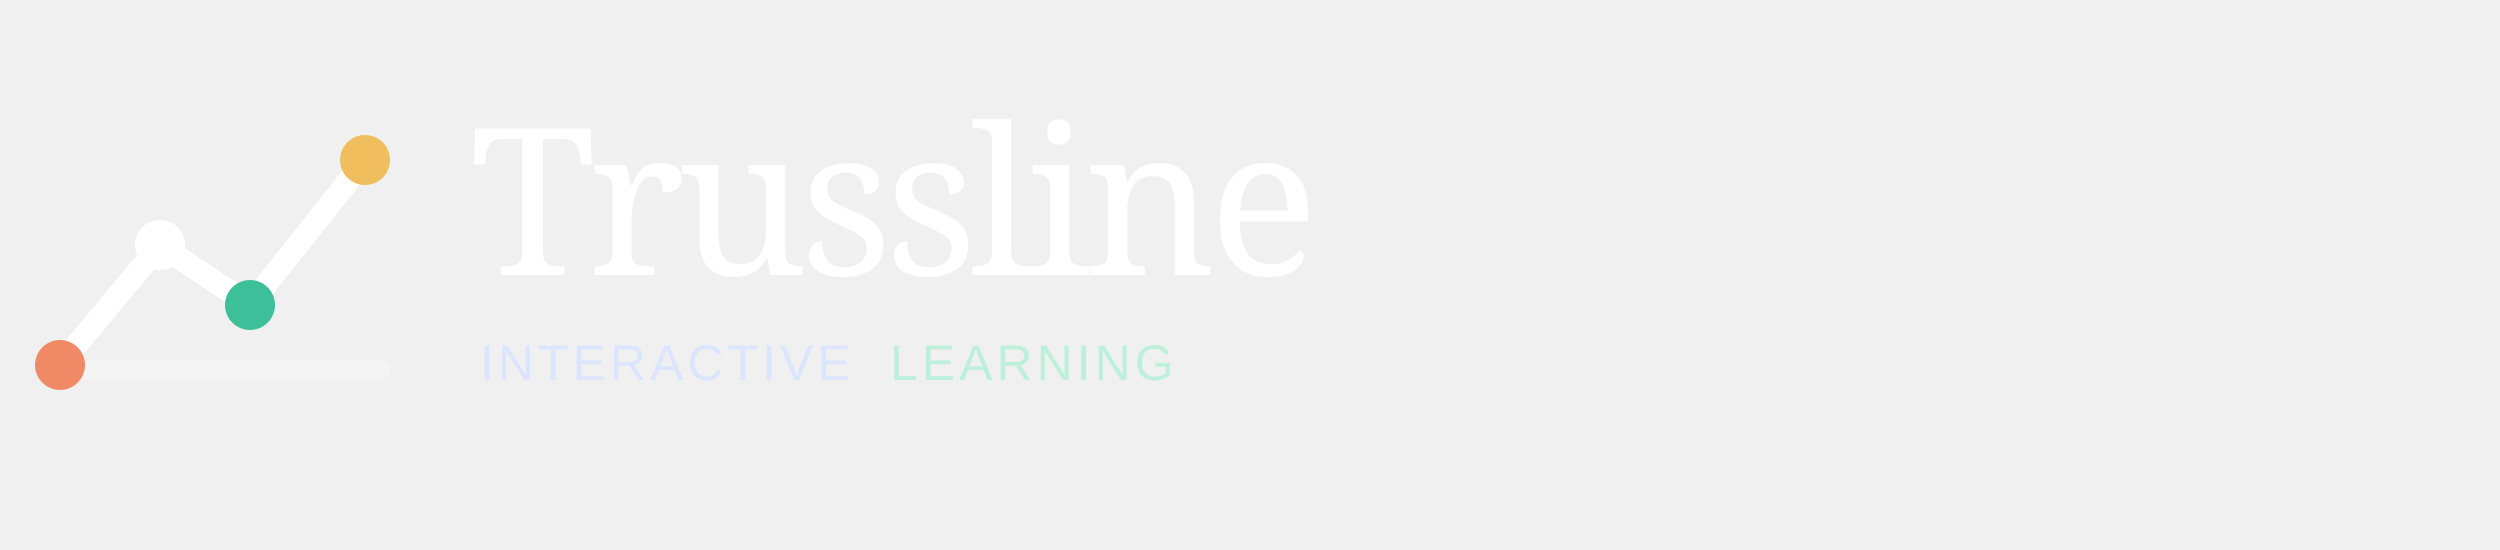
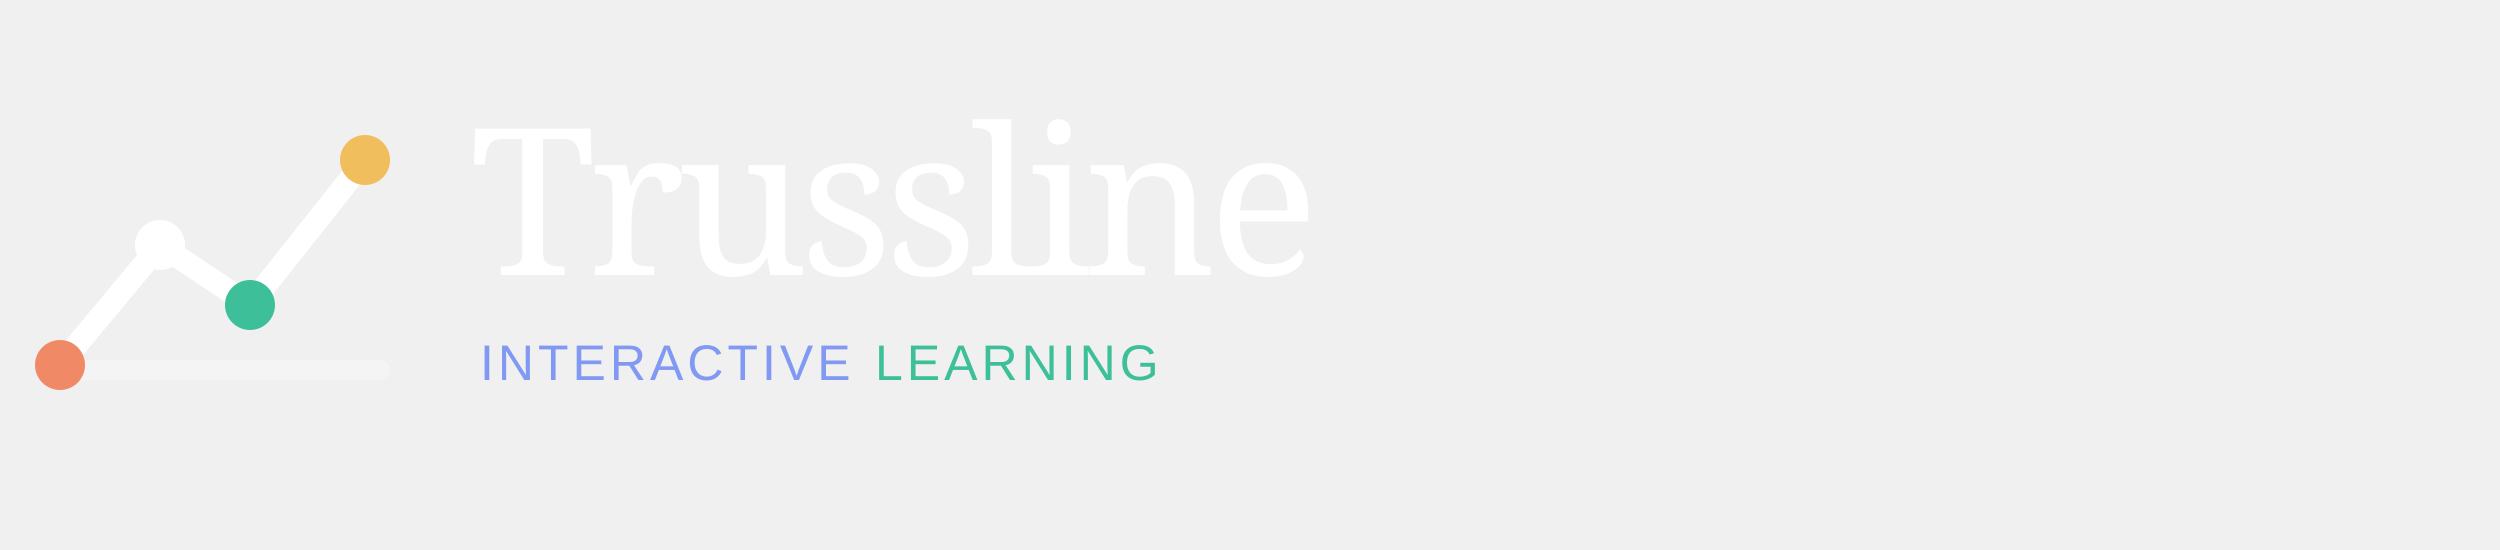
<svg xmlns="http://www.w3.org/2000/svg" viewBox="0 0 500 110" role="img" aria-labelledby="title desc">
  <g transform="translate(7 24)" fill="none" stroke="#FFFFFF" stroke-linecap="round" stroke-linejoin="round">
    <path d="M5 49 25 25l18 12L66 8" stroke-width="4.5" />
    <path d="M5 50h64" stroke-width="4" opacity=".25" />
    <circle cx="5" cy="49" r="5" fill="#F08A66" stroke="none" />
    <circle cx="25" cy="25" r="5" fill="#FFFFFF" stroke="none" />
    <circle cx="43" cy="37" r="5" fill="#3DBF9A" stroke="none" />
    <circle cx="66" cy="8" r="5" fill="#F0BE5C" stroke="none" />
  </g>
  <text x="94" y="55" fill="#FFFFFF" font-family="Fraunces, Georgia, serif" font-size="41" font-weight="400" letter-spacing="-1.5">Trussline</text>
-   <text x="96" y="76" fill="#DCE5FF" font-family="'JetBrains Mono', Arial, sans-serif" font-size="10" font-weight="500" letter-spacing=".8">INTERACTIVE</text>
-   <text x="178" y="76" fill="#BDF0DC" font-family="'JetBrains Mono', Arial, sans-serif" font-size="10" font-weight="500" letter-spacing=".8">LEARNING</text>
+   <text x="96" y="76" fill="#8199F3" font-family="'JetBrains Mono', Arial, sans-serif" font-size="10" font-weight="500" letter-spacing=".8">INTERACTIVE</text>
+   <text x="175" y="76" fill="#3DBF9A" font-family="'JetBrains Mono', Arial, sans-serif" font-size="10" font-weight="500" letter-spacing=".8">LEARNING</text>
</svg>
